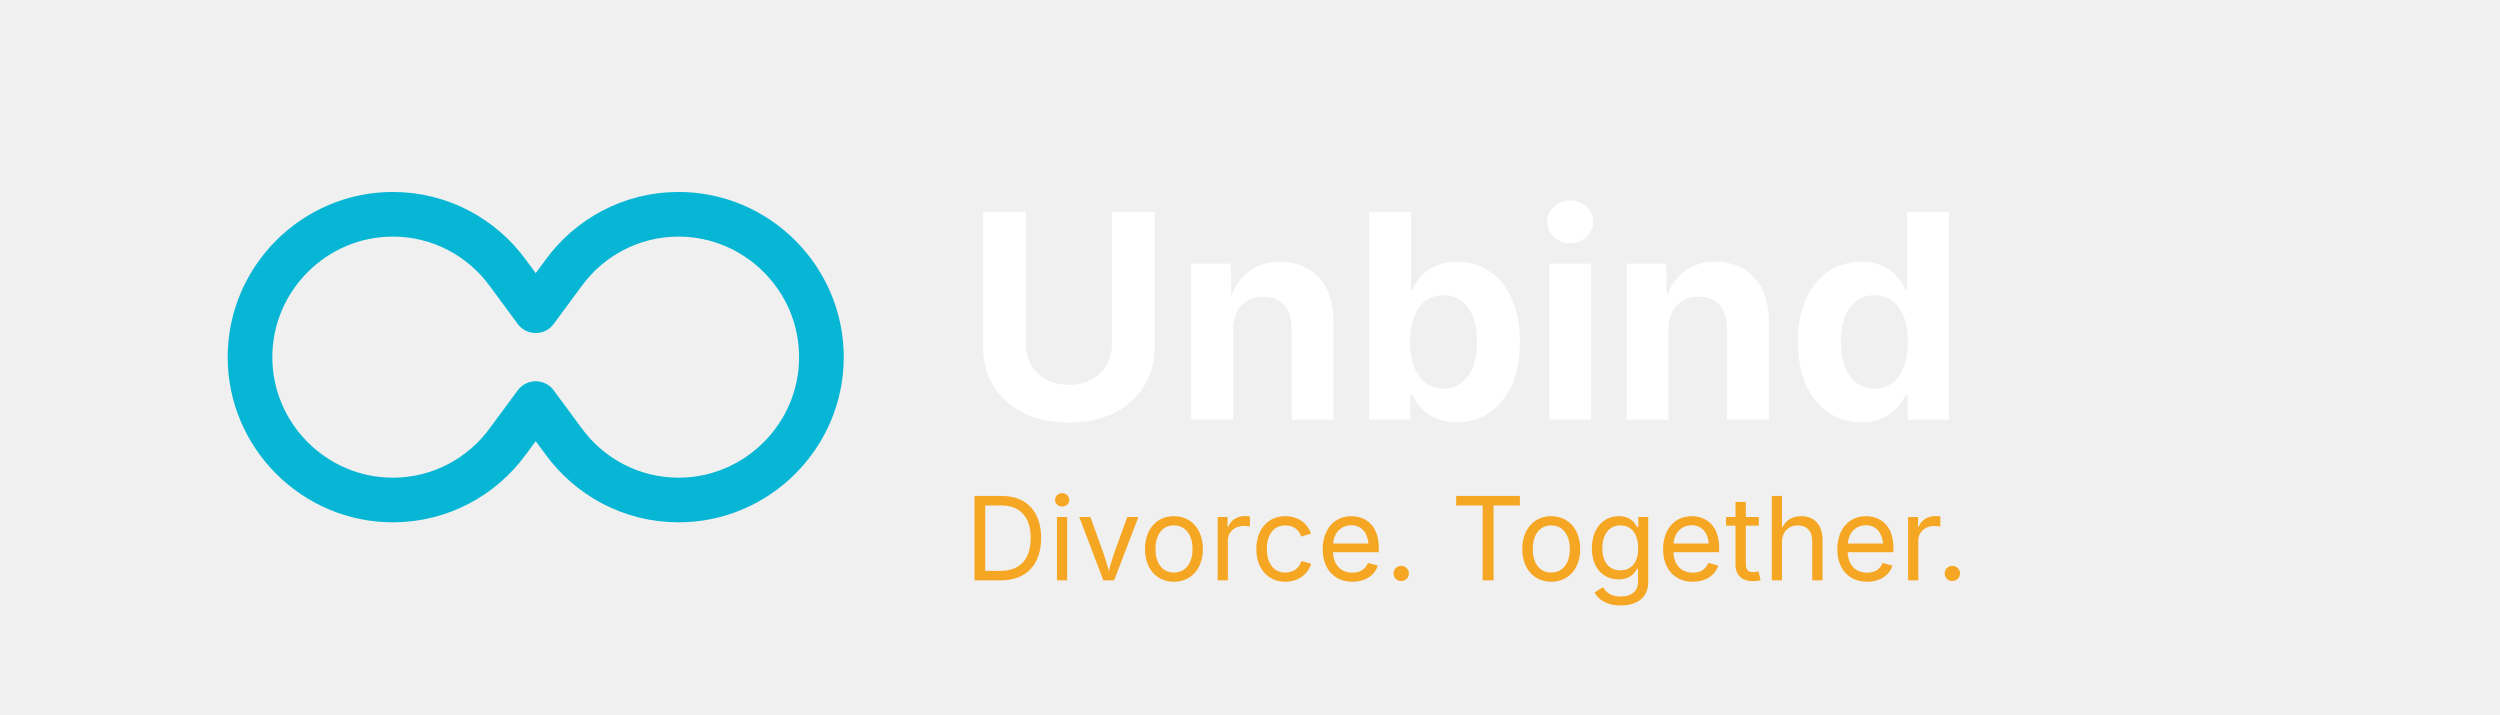
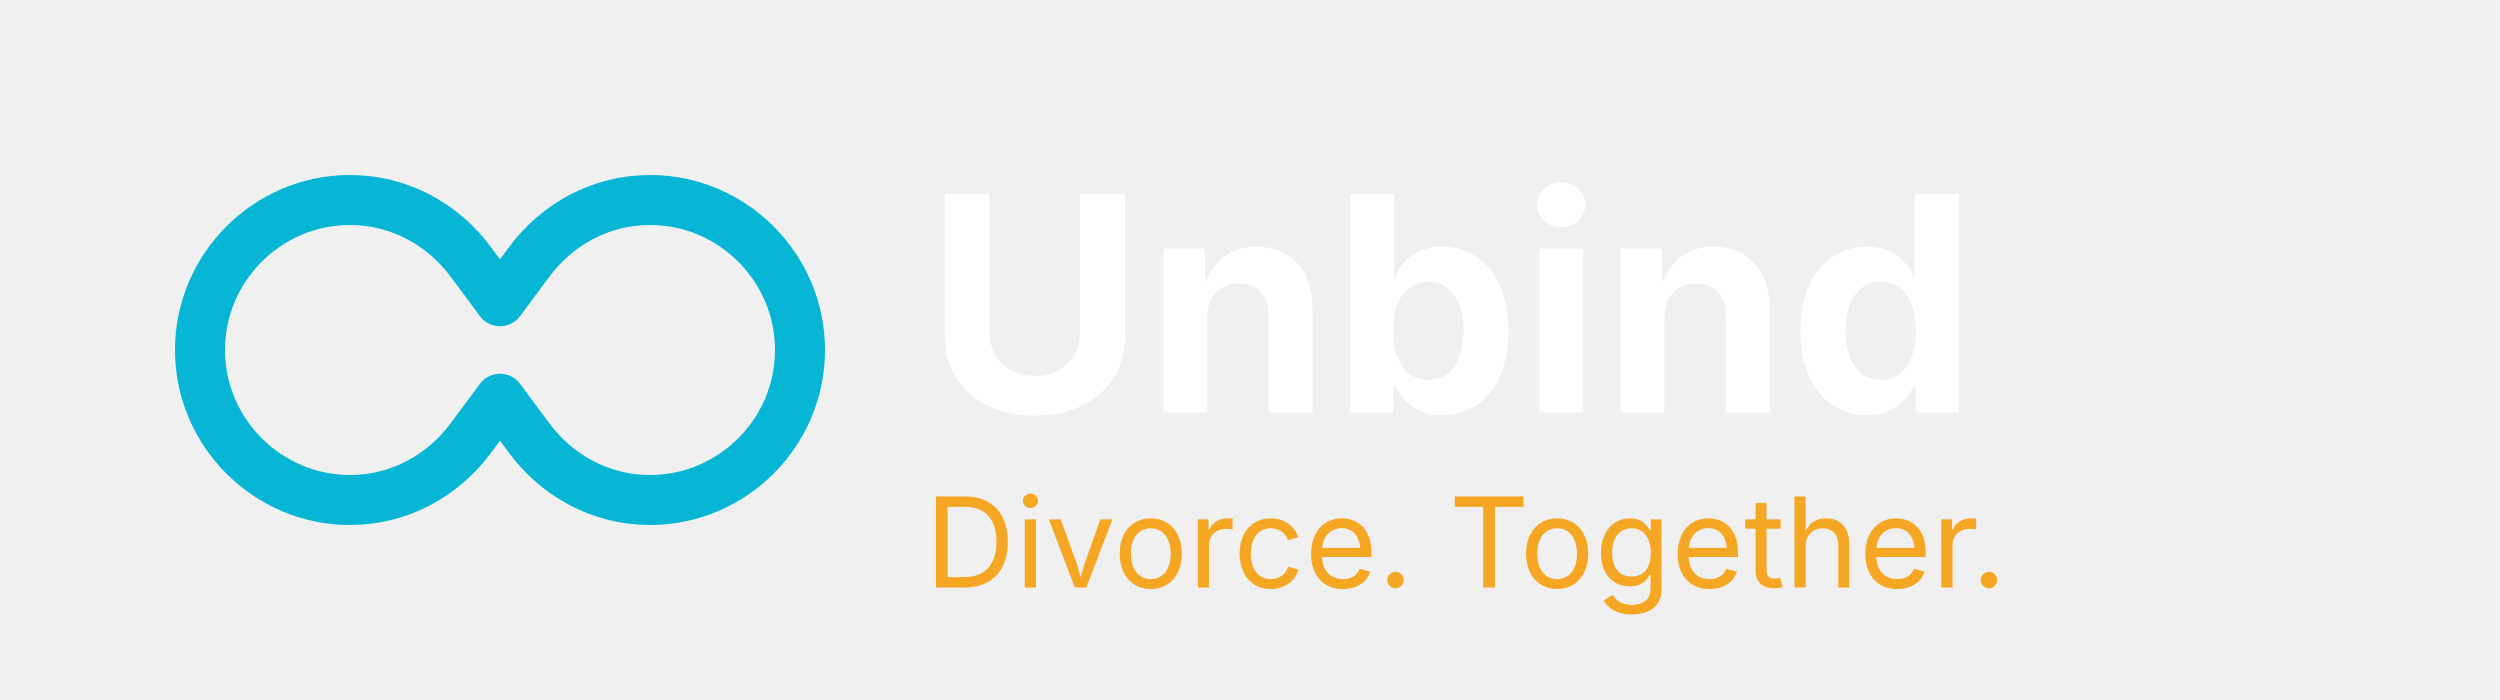
- <svg xmlns="http://www.w3.org/2000/svg" viewBox="0 0 280 80" fill="none">
-   <path d="M28 40c0-8.8 7.2-16 16-16 5.3 0 10 2.6 12.9 6.6L60 34.8l3.1-4.2C66 26.6 70.7 24 76 24c8.8 0 16 7.2 16 16s-7.2 16-16 16c-5.3 0-10-2.6-12.9-6.6L60 45.2l-3.1 4.2C54 53.4 49.3 56 44 56c-8.8 0-16-7.2-16-16z" stroke="#06b6d4" stroke-width="5" stroke-linecap="round" stroke-linejoin="round" />
-   <text x="108" y="47" font-family="Inter, system-ui, -apple-system, sans-serif" font-size="32" font-weight="700" fill="#ffffff">Unbind</text>
-   <text x="108" y="65" font-family="Inter, system-ui, -apple-system, sans-serif" font-size="13" font-weight="400" fill="#f5a623">Divorce. Together.</text>
+ <svg xmlns="http://www.w3.org/2000/svg" viewBox="0 0 200 56" fill="none">
+   <path d="M16 28c0-6.6 5.4-12 12-12 4 0 7.5 2 9.7 5l2.3 3.1 2.3-3.1C44.5 18 48 16 52 16c6.6 0 12 5.4 12 12s-5.4 12-12 12c-4 0-7.5-2-9.7-5L40 31.9l-2.3 3.1C35.5 38 32 40 28 40c-6.6 0-12-5.4-12-12z" stroke="#06b6d4" stroke-width="4" stroke-linecap="round" stroke-linejoin="round" />
+   <text x="74" y="33" font-family="system-ui, -apple-system, 'Segoe UI', sans-serif" font-size="24" font-weight="700" fill="#ffffff">Unbind</text>
+   <text x="74" y="47" font-family="system-ui, -apple-system, 'Segoe UI', sans-serif" font-size="10" font-weight="400" fill="#f5a623">Divorce. Together.</text>
</svg>
